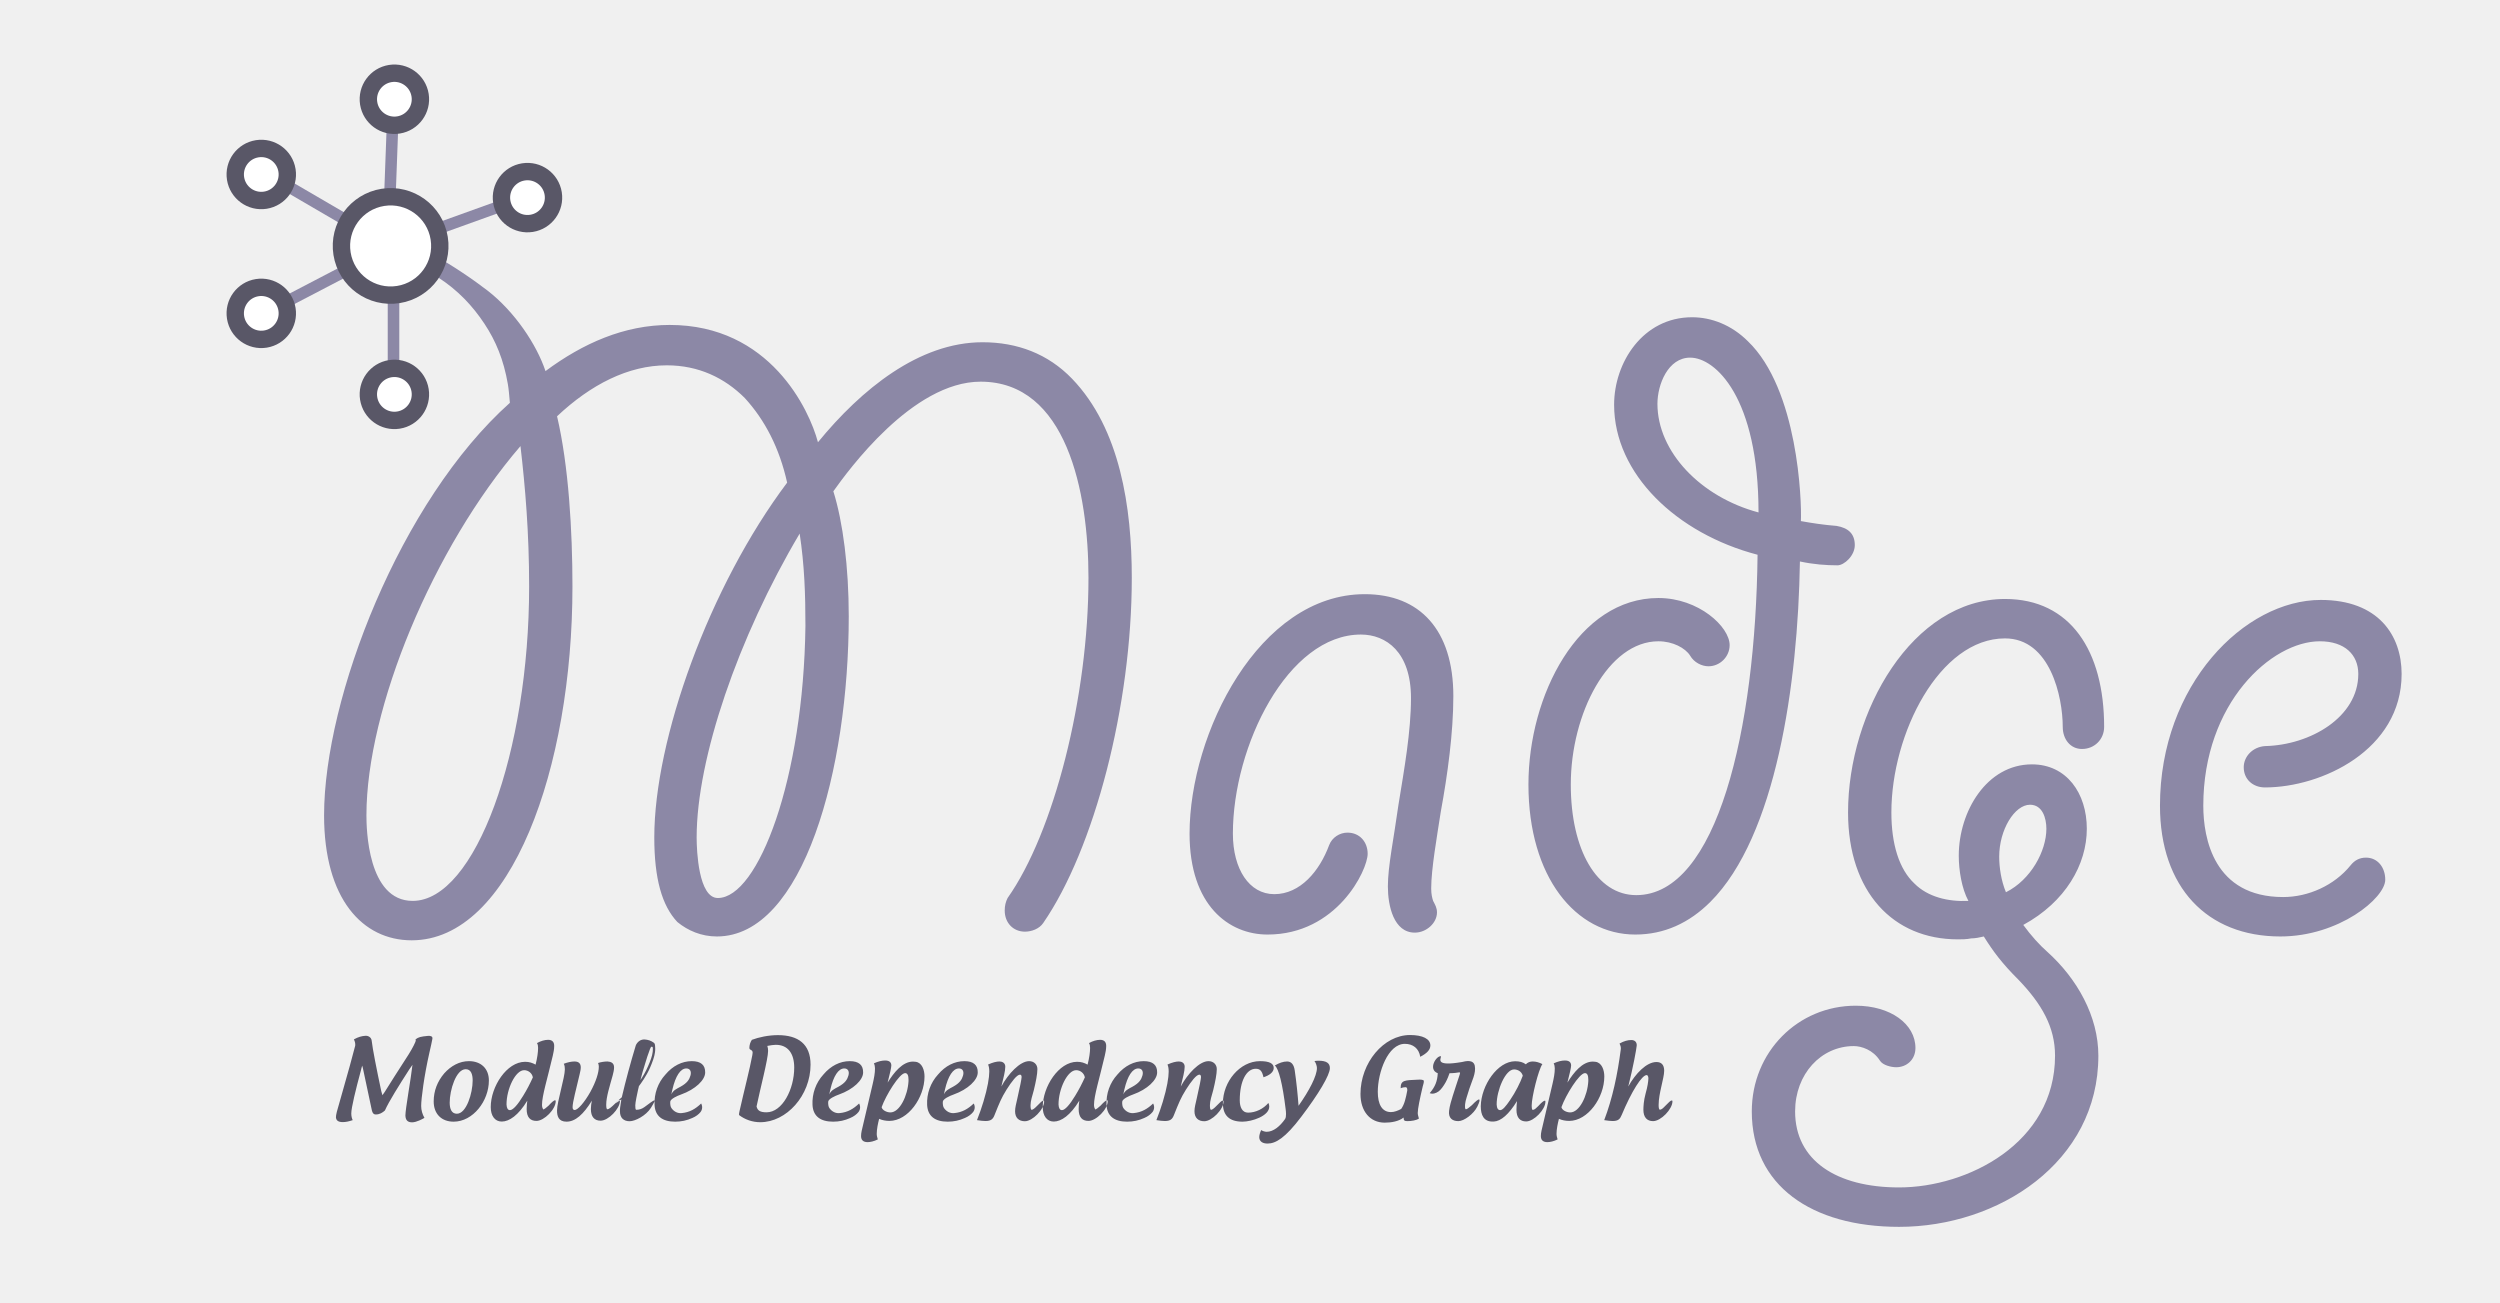
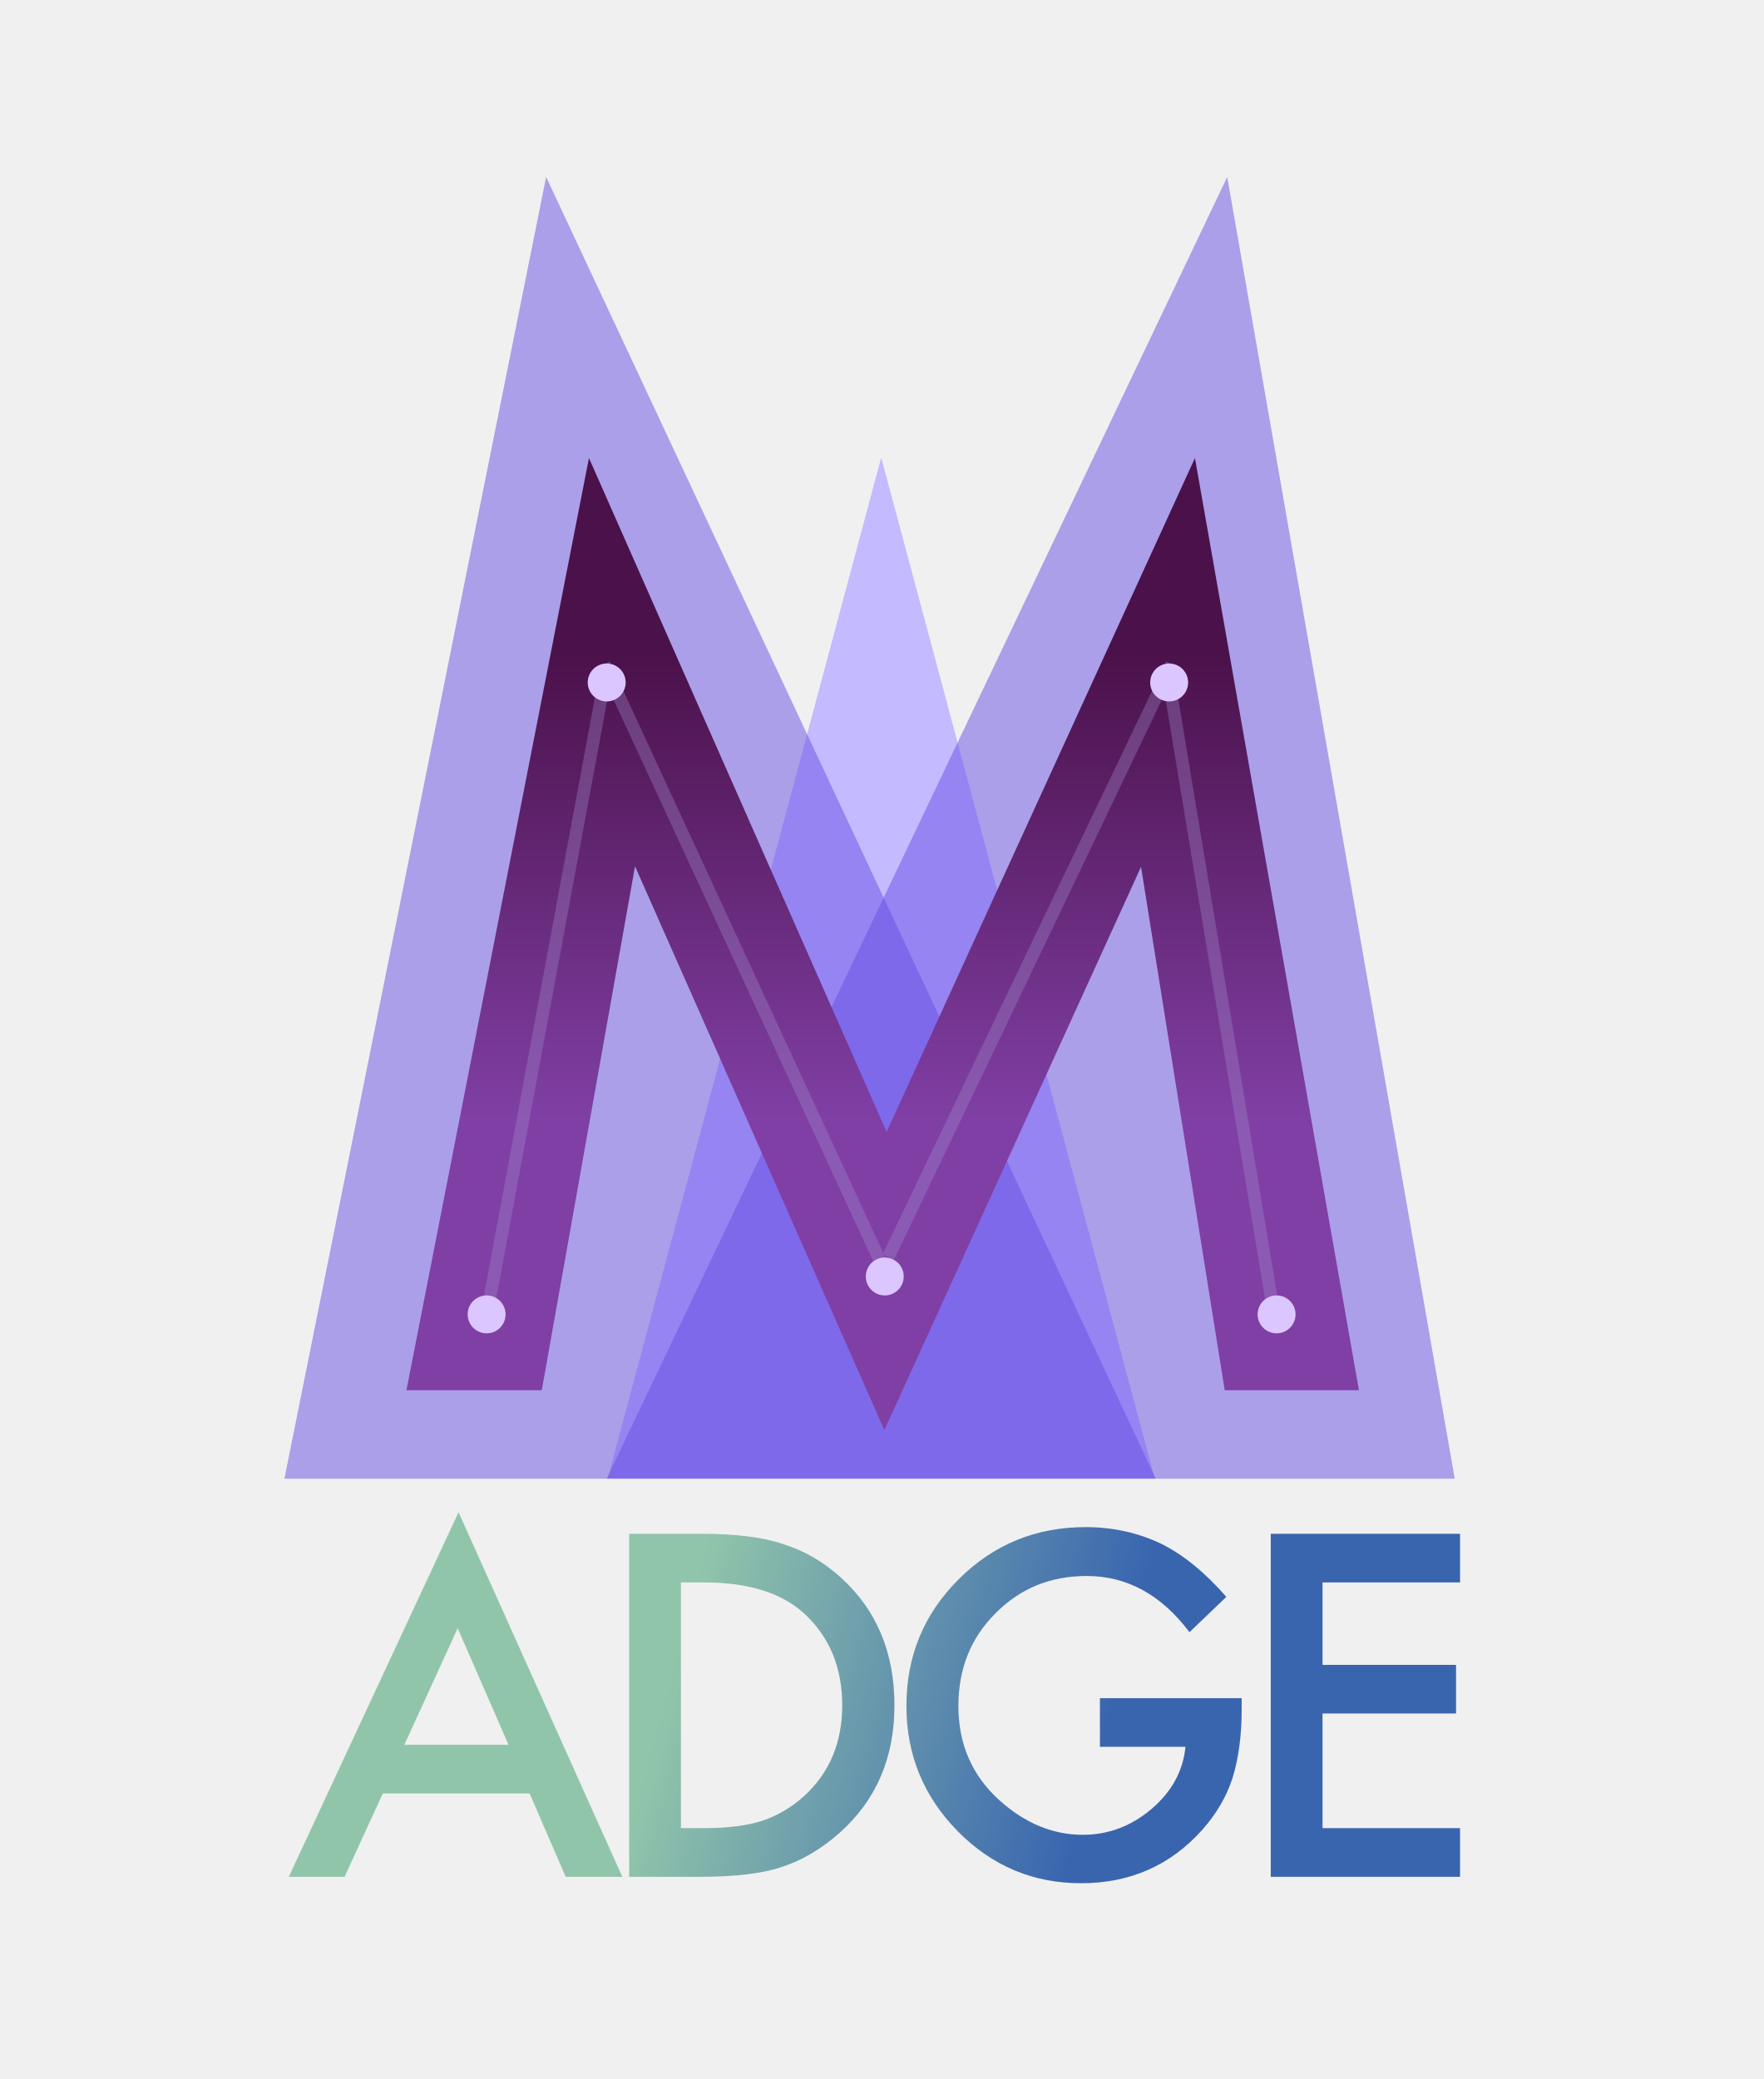
- <svg xmlns="http://www.w3.org/2000/svg" width="432" height="225" viewBox="0 0 432 225">
+ <svg xmlns="http://www.w3.org/2000/svg" width="279" height="329" viewBox="0 0 279 329">
+   <defs>
+     <linearGradient id="logo-a" x1="32.157%" x2="70.686%" y1="46.417%" y2="49.75%">
+       <stop offset="0%" stop-color="#91C5AA" />
+       <stop offset="100%" stop-color="#3965AF" />
+     </linearGradient>
+     <linearGradient id="logo-b" x1="53.539%" x2="53.539%" y1="68.101%" y2="19.969%">
+       <stop offset="0%" stop-color="#803FA5" />
+       <stop offset="100%" stop-color="#4B114A" />
+     </linearGradient>
+   </defs>
  <g fill="none" fill-rule="evenodd">
-     <path fill="#8C88A6" d="M84.229,50.199 C88.96,53.869 92.733,59.542 94.262,64.125 C100.75,59.306 107.904,56.15 115.722,56.15 C133.024,56.15 139.844,70.771 141.342,76.42 C148.828,67.282 158.809,59.14 169.789,59.14 C175.778,59.14 181.101,61.134 185.26,65.454 C193.578,74.094 195.574,87.718 195.574,99.848 C195.574,121.946 189.086,146.702 180.269,159.496 C179.604,160.493 178.273,160.991 177.108,160.991 C175.112,160.991 173.615,159.496 173.615,157.336 C173.615,156.505 173.781,155.841 174.114,155.176 C182.099,143.878 188.088,120.45 188.088,99.848 C188.088,84.894 184.262,65.953 169.456,65.953 C157.645,65.953 146.499,81.405 144.003,84.894 C145.667,90.211 146.665,98.02 146.665,106.494 C146.665,132.912 138.846,161.822 123.874,161.822 C121.212,161.822 118.883,160.825 117.053,159.33 C114.392,156.505 113.061,151.853 113.061,144.709 C113.061,127.761 122.543,101.343 136.018,83.398 C134.687,77.417 132.192,72.599 128.698,68.777 C125.205,65.288 120.713,63.128 115.223,63.128 C108.569,63.128 102.081,66.451 96.259,71.934 C98.255,80.408 98.92,91.706 98.92,101.343 C98.92,132.746 88.273,162.487 71.139,162.487 C62.654,162.487 56,155.342 56,140.887 C56,120.616 69.142,86.555 88.107,69.608 C87.995,68.366 87.919,67.31 87.759,66.383 C87.031,62.167 85.687,58.922 83.704,55.931 C81.722,52.94 79.182,50.159 75.618,47.881 C72.054,45.603 72.321,45.186 69.934,44.234 C69.497,44.059 69.228,44.613 69.477,44.171 C69.726,43.729 69.808,43.733 69.772,43.193 C69.736,42.654 69.899,43.409 70.186,43.466 C70.473,43.522 71.107,43.674 71.829,43.914 C72.393,44.102 69.445,43.622 70.186,43.914 C71.301,44.354 71.489,42.312 74.598,43.914 C77.707,45.516 81.894,48.388 84.229,50.199 Z M91.434,101.343 C91.434,92.038 90.769,84.229 89.937,77.085 C74.798,94.697 63.32,122.444 63.32,140.887 C63.32,143.047 63.486,155.675 71.305,155.675 C82.118,155.675 91.434,129.921 91.434,101.343 Z M139.179,108.155 C139.179,102.672 139.013,97.688 138.181,92.205 C127.534,110.149 120.38,131.084 120.38,144.709 C120.38,147.035 120.713,155.176 124.04,155.176 C131.027,155.176 138.846,134.573 139.179,108.155 Z M235.833,102.672 C217.533,102.672 205.556,126.764 205.556,144.044 C205.556,156.505 212.376,161.49 219.031,161.49 C231.008,161.49 236.332,150.358 236.332,147.533 C236.332,145.539 235.001,143.878 232.838,143.878 C231.507,143.878 230.177,144.709 229.677,146.038 C228.014,150.524 224.687,154.511 220.195,154.511 C215.87,154.511 213.042,150.192 213.042,144.044 C213.042,128.924 222.524,109.65 235.167,109.65 C239.493,109.65 243.818,112.641 243.818,120.616 C243.818,126.432 242.653,132.912 241.655,139.059 C240.823,145.041 239.825,149.693 239.825,153.182 C239.825,156.505 240.823,161.158 244.483,161.158 C246.48,161.158 248.31,159.496 248.31,157.668 C248.31,156.838 247.977,156.339 247.644,155.675 C247.478,155.176 247.311,154.511 247.311,153.515 C247.311,150.192 248.31,144.542 248.975,140.222 C250.139,133.909 251.138,126.598 251.138,120.284 C251.138,108.82 245.315,102.672 235.833,102.672 Z M282.579,161.49 C272.265,161.49 264.114,151.521 264.114,135.57 C264.114,120.118 272.764,103.337 286.572,103.337 C293.559,103.337 298.882,108.321 298.882,111.478 C298.882,113.472 297.219,115.133 295.222,115.133 C294.058,115.133 292.727,114.469 292.062,113.306 C291.23,111.977 289.067,110.814 286.572,110.814 C277.921,110.814 271.433,123.275 271.433,135.57 C271.433,146.868 275.925,154.678 282.746,154.678 C296.72,154.678 303.374,126.1 303.707,95.86 C289.733,92.205 278.919,81.903 278.919,69.94 C278.919,62.63 283.91,54.82 292.394,54.82 C295.722,54.82 299.215,56.15 302.043,58.974 C310.694,67.282 311.359,86.555 311.193,90.045 C313.023,90.377 315.185,90.709 317.348,90.875 C319.344,91.208 320.509,92.205 320.509,94.198 C320.509,96.026 318.679,97.688 317.514,97.688 C315.518,97.688 313.355,97.521 311.026,97.023 C310.694,118.29 306.867,144.542 295.555,155.841 C291.895,159.496 287.57,161.49 282.579,161.49 Z M292.062,61.799 C288.235,61.799 286.405,66.451 286.405,69.774 C286.405,78.082 293.892,85.891 303.873,88.549 C303.873,68.611 296.387,61.799 292.062,61.799 Z M346.461,110.315 C335.148,110.315 326.83,126.764 326.83,140.389 C326.83,145.872 328.161,150.192 330.823,152.684 C333.152,155.01 336.646,155.841 340.139,155.675 C338.975,153.515 338.475,150.358 338.475,147.865 C338.475,140.222 343.3,132.081 351.119,132.081 C357.108,132.081 360.601,137.066 360.601,143.213 C360.601,149.361 356.941,155.841 349.621,159.828 C350.952,161.656 352.449,163.318 353.78,164.481 C358.937,169.133 362.597,175.613 362.597,182.425 C362.597,200.868 345.296,212 328.161,212 C313.023,212 302.709,204.855 302.709,192.062 C302.709,181.76 310.694,173.785 320.675,173.785 C326.664,173.785 330.989,176.942 330.989,181.096 C330.989,183.09 329.492,184.419 327.662,184.419 C326.83,184.419 325.333,184.086 324.834,183.256 C323.67,181.428 321.673,180.763 320.342,180.763 C314.686,180.763 310.195,185.582 310.195,192.062 C310.195,200.536 317.348,205.188 328.161,205.188 C339.973,205.188 355.111,197.545 355.111,182.425 C355.111,177.44 352.782,173.453 348.79,169.299 C345.962,166.474 344.464,164.481 342.801,161.822 C342.135,161.988 341.304,162.154 340.638,162.154 C339.806,162.321 338.975,162.321 338.309,162.321 C327.163,162.321 319.344,154.179 319.344,140.389 C319.344,122.943 330.49,103.503 346.461,103.503 C357.773,103.503 363.595,112.475 363.595,125.601 C363.595,127.761 361.932,129.423 359.769,129.423 C357.773,129.423 356.442,127.761 356.442,125.601 C356.442,120.45 354.279,110.315 346.461,110.315 Z M345.462,148.032 C345.462,149.859 345.795,152.185 346.627,154.179 C350.952,152.019 353.614,147.035 353.614,143.213 C353.614,141.385 352.949,139.059 350.786,139.059 C348.124,139.059 345.462,143.379 345.462,148.032 Z M391.377,128.924 C389.215,129.09 387.717,130.752 387.717,132.579 C387.717,134.739 389.381,136.069 391.377,136.069 C401.192,136.069 415,129.589 415,116.463 C415,109.817 411.007,103.669 401.026,103.669 C387.884,103.669 373.244,118.29 373.244,139.225 C373.244,153.348 381.396,161.822 394.039,161.822 C404.187,161.822 412.172,155.176 412.172,152.019 C412.172,149.859 410.841,148.198 408.845,148.198 C407.68,148.198 406.848,148.696 406.183,149.527 C403.355,153.016 398.863,155.01 394.538,155.01 C382.56,155.01 380.73,144.875 380.73,139.225 C380.73,121.447 392.542,110.814 400.86,110.814 C405.185,110.814 407.514,113.14 407.514,116.463 C407.514,123.94 399.196,128.758 391.377,128.924 Z" />
-     <path stroke="#8C88A6" stroke-linecap="square" stroke-width="2" d="M69.803,40.148 L66.205,62.865" transform="rotate(-9 67.963 51.53)" />
-     <path stroke="#8C88A6" stroke-linecap="square" stroke-width="2" d="M67.815,44.865 L43.221,53.119" transform="rotate(-9 55.56 49.113)" />
-     <path stroke="#8C88A6" stroke-linecap="square" stroke-width="2" d="M68.77,45.766 L47.255,28.184" transform="rotate(-9 58.163 37.066)" />
-     <path stroke="#8C88A6" stroke-linecap="square" stroke-width="2" d="M65.421,41.008 L91.521,36.029" transform="rotate(-9 78.368 38.325)" />
-     <path stroke="#8C88A6" stroke-linecap="square" stroke-width="2" d="M64.919,43.768 L70.13,17.257" transform="rotate(-9 67.434 30.663)" />
-     <circle cx="67.5" cy="42.5" r="8.5" fill="#FFF" stroke="#595767" stroke-width="3" transform="rotate(-9 67.5 42.5)" />
-     <circle cx="45.149" cy="54.149" r="4.5" fill="#FFF" stroke="#595767" stroke-width="3" transform="rotate(-9 45.149 54.149)" />
-     <circle cx="68.149" cy="68.149" r="4.5" fill="#FFF" stroke="#595767" stroke-width="3" transform="rotate(-9 68.149 68.149)" />
-     <circle cx="45.149" cy="30.149" r="4.5" fill="#FFF" stroke="#595767" stroke-width="3" transform="rotate(-9 45.149 30.149)" />
-     <circle cx="68.149" cy="17.149" r="4.5" fill="#FFF" stroke="#595767" stroke-width="3" transform="rotate(-9 68.149 17.149)" />
-     <circle cx="91.149" cy="34.149" r="4.5" fill="#FFF" stroke="#595767" stroke-width="3" transform="rotate(-9 91.149 34.149)" />
-     <path fill="#595767" d="M71.801,179.604 C71.876,179.755 71.839,179.924 71.763,180.075 C71.481,180.752 70.898,181.805 70.033,183.103 C68.829,184.984 67.494,187.034 66.478,188.69 C66.327,188.934 66.196,189.122 66.083,189.254 C66.008,189.028 65.932,188.765 65.876,188.52 C65.124,184.984 64.371,181.203 64.221,179.792 C64.164,179.285 63.656,178.946 63.149,178.984 C62.547,179.021 61.926,179.172 61.155,179.604 C61.343,180.018 61.418,180.282 61.38,180.695 C61.061,181.843 60.76,182.99 60.459,184.138 C60.139,185.36 58.427,191.267 58.201,192.132 C58.089,192.564 58.051,192.884 58.051,193.072 C58.089,193.618 58.446,193.9 59.236,193.9 C59.725,193.9 60.289,193.787 60.948,193.561 C60.797,193.242 60.703,192.884 60.703,192.395 C60.703,191.417 61.456,188.332 62.358,185.003 C62.434,184.721 62.49,184.42 62.584,184.138 C62.622,184.232 62.659,184.363 62.697,184.533 C63.261,187.185 64.089,191.116 64.258,191.869 C64.371,192.339 64.559,192.583 64.917,192.583 C65.613,192.583 66.102,192.264 66.515,191.887 C67.193,190.345 68.98,187.505 70.748,184.758 C70.936,184.476 71.105,184.232 71.274,184.006 C70.992,186.545 70.052,191.605 70.052,192.771 C70.089,193.655 70.522,193.938 71.218,193.938 C71.989,193.938 73.099,193.317 73.344,193.166 C72.986,192.546 72.779,191.831 72.779,191.116 C72.779,189.856 73.287,185.906 74.209,181.862 C74.434,180.902 74.641,179.943 74.717,179.51 C74.811,179.021 74.284,178.965 73.945,179.002 C72.723,179.115 72.309,179.209 71.801,179.604 Z M76.767,185.473 C77.933,184.175 79.4,183.366 81.037,183.366 C83.087,183.366 84.479,184.627 84.479,186.715 C84.479,190.251 81.733,193.825 78.385,193.825 C76.315,193.825 74.942,192.508 74.942,190.326 C74.942,188.502 75.582,186.865 76.767,185.473 Z M81.676,186.715 C81.676,185.605 81.375,184.758 80.473,184.758 C78.798,184.758 77.707,188.37 77.707,190.533 C77.707,191.643 78.046,192.452 78.949,192.452 C80.604,192.452 81.676,188.878 81.676,186.715 Z M94.787,191.06 C95.37,190.42 95.746,190.119 95.916,190.119 C95.991,190.119 96.028,190.176 96.028,190.288 C96.028,191.68 94.035,193.693 92.699,193.693 C91.608,193.693 91.006,193.054 91.006,191.643 C91.006,191.191 91.063,190.571 91.119,190.194 C89.577,192.734 87.996,193.806 86.699,193.806 C85.514,193.806 84.799,192.809 84.799,191.304 C84.799,187.787 87.545,183.479 90.743,183.479 C91.476,183.479 92.003,183.667 92.549,183.968 C92.831,182.859 92.981,181.843 92.981,181.072 C92.981,180.771 92.944,180.488 92.793,180.244 C93.451,179.868 94.166,179.68 94.712,179.68 C95.426,179.68 95.765,180.056 95.765,180.733 C95.765,181.316 95.652,181.862 95.52,182.426 C94.58,186.451 93.658,189.329 93.658,190.928 C93.658,191.304 93.771,191.549 93.865,191.718 C94.053,191.68 94.411,191.417 94.787,191.06 Z M90.404,189.348 C91.044,188.313 91.608,187.222 92.078,186.169 C91.947,185.435 91.288,184.928 90.573,184.928 C89.069,184.928 87.526,188.163 87.526,190.853 C87.564,191.511 87.752,191.831 88.128,191.831 C88.636,191.831 89.464,190.909 90.404,189.348 Z M104.963,183.423 C105.565,183.46 106.111,183.667 106.111,184.439 C106.111,184.834 106.016,185.304 105.866,185.849 C105.358,187.693 104.756,189.536 104.756,190.872 C104.756,191.248 104.775,191.68 104.963,191.68 C105.49,191.68 106.806,190.063 107.013,190.063 C107.089,190.063 107.126,190.119 107.126,190.232 C107.126,191.586 105.132,193.655 103.778,193.655 C102.725,193.655 102.104,192.997 102.104,191.643 C102.104,191.135 102.179,190.702 102.273,190.194 C100.825,192.564 99.414,193.825 97.891,193.825 C96.499,193.825 96.254,192.847 96.254,191.887 C96.254,190.42 97.608,186.188 97.608,184.777 C97.608,184.457 97.571,184.1 97.42,183.818 C98.097,183.554 98.775,183.423 99.264,183.423 C100.129,183.423 100.355,183.893 100.355,184.457 C100.355,184.834 100.242,185.266 100.167,185.605 C99.565,188.238 98.944,190.401 98.944,191.323 C98.944,191.568 99.019,191.812 99.301,191.812 C99.828,191.812 100.994,190.514 102.029,188.652 C102.988,186.903 103.477,185.341 103.477,184.326 C103.477,184.119 103.439,183.874 103.345,183.686 C103.835,183.517 104.493,183.423 104.963,183.423 Z M109.967,191.774 C110.512,191.774 110.963,191.586 111.358,191.304 C112.205,190.683 112.863,190.157 113.051,190.157 C113.202,190.157 113.051,190.514 112.468,191.455 C111.603,192.809 109.741,193.75 108.8,193.75 C107.803,193.75 107.126,193.204 107.126,192.038 C107.107,191.624 107.183,191.173 107.296,190.458 C107.333,190.307 107.352,190.138 107.371,189.969 C106.694,190.458 106.411,190.646 106.355,190.646 C106.28,190.646 106.712,190.251 107.277,189.762 C107.258,189.781 107.314,189.724 107.446,189.611 C108.142,186.639 108.97,183.611 109.854,180.677 C109.948,180.394 110.192,180.075 110.493,179.868 C110.794,179.661 111.133,179.604 111.415,179.623 C111.96,179.661 112.487,179.811 113.014,180.206 C113.089,180.282 113.145,180.376 113.164,180.488 C113.164,180.507 113.221,180.733 113.221,181.166 C113.221,181.354 113.221,181.579 113.183,181.824 C113.089,182.614 112.732,183.554 112.337,184.476 C111.697,185.943 110.757,187.222 110.399,187.693 L110.38,187.806 C110.343,187.975 110.305,188.163 110.249,188.351 C110.117,188.953 109.778,190.514 109.778,190.984 C109.778,191.361 109.778,191.774 109.967,191.774 Z M111.471,183.818 C111.17,184.74 110.907,185.699 110.663,186.639 C111.076,186.037 111.584,185.191 111.979,184.25 C112.374,183.366 112.713,182.464 112.788,181.749 C112.807,181.485 112.826,181.241 112.807,181.053 C112.807,180.865 112.562,180.789 112.468,180.959 C112.412,181.053 112.355,181.166 112.318,181.278 C111.998,182.125 111.716,182.971 111.471,183.818 Z M117.829,192.339 C119.165,192.207 120.18,191.624 121.159,190.683 C121.422,191.154 121.384,191.737 121.046,192.169 C120.726,192.564 120.256,192.922 119.635,193.185 C118.694,193.618 117.716,193.825 116.663,193.825 C114.462,193.825 113.202,192.865 113.108,190.928 C113.014,188.991 113.691,187.091 114.989,185.68 C116.249,184.175 117.867,183.366 119.541,183.366 C121.121,183.366 121.873,184.044 121.854,185.323 C121.854,186.602 120.199,188.238 117.66,189.141 C117.058,189.348 115.835,189.893 115.816,190.383 C115.798,190.834 115.854,191.229 116.023,191.474 C116.437,192.075 117.114,192.433 117.829,192.339 Z M116.193,188.257 C116.193,188.257 116.117,188.577 116.005,189.103 C116.324,188.407 116.889,188.163 117.585,187.787 C118.788,187.128 119.127,186.508 119.315,185.849 C119.503,185.191 119.278,184.627 118.6,184.627 C117.585,184.627 116.738,185.925 116.193,188.257 Z M134.42,178.871 C137.899,178.871 140.063,180.394 140.063,183.968 C140.063,189.31 135.906,193.919 131.372,193.919 C130.056,193.919 128.758,193.486 127.704,192.677 C127.686,192.508 127.723,192.32 127.798,191.963 C128.57,188.52 129.567,184.702 129.999,182.351 C130.037,182.163 130.056,182.012 130.056,181.899 C130.056,181.335 129.491,181.504 129.491,181.09 C129.491,180.601 129.642,180.093 129.924,179.68 C131.128,179.228 132.802,178.871 134.42,178.871 Z M132.463,192.207 C135.172,192.207 137.241,188.257 137.241,184.476 C137.241,182.012 136.131,180.545 134.062,180.545 C133.761,180.545 133.103,180.62 132.595,180.733 C132.689,181.015 132.727,181.297 132.727,181.598 C132.727,183.009 131.335,188.257 130.733,191.191 C130.902,191.925 131.372,192.207 132.463,192.207 Z M145.122,192.339 C146.458,192.207 147.474,191.624 148.452,190.683 C148.715,191.154 148.678,191.737 148.339,192.169 C148.019,192.564 147.549,192.922 146.928,193.185 C145.988,193.618 145.01,193.825 143.956,193.825 C141.755,193.825 140.495,192.865 140.401,190.928 C140.307,188.991 140.984,187.091 142.282,185.68 C143.542,184.175 145.16,183.366 146.834,183.366 C148.414,183.366 149.167,184.044 149.148,185.323 C149.148,186.602 147.492,188.238 144.953,189.141 C144.351,189.348 143.129,189.893 143.11,190.383 C143.091,190.834 143.147,191.229 143.317,191.474 C143.73,192.075 144.408,192.433 145.122,192.339 Z M143.486,188.257 C143.486,188.257 143.411,188.577 143.298,189.103 C143.618,188.407 144.182,188.163 144.878,187.787 C146.082,187.128 146.42,186.508 146.608,185.849 C146.797,185.191 146.571,184.627 145.894,184.627 C144.878,184.627 144.031,185.925 143.486,188.257 Z M158.233,183.479 C159.324,183.63 159.757,184.89 159.757,186.019 C159.757,189.668 156.916,193.693 153.681,193.693 C153.079,193.693 152.458,193.58 151.913,193.336 C151.706,194.145 151.499,195.141 151.499,195.95 C151.499,196.251 151.593,196.571 151.687,196.891 C151.01,197.229 150.37,197.361 149.919,197.361 C149.148,197.361 148.79,196.985 148.79,196.308 C148.79,196.044 148.828,195.725 148.903,195.386 C149.035,194.859 150.577,188.276 150.803,187.298 C151.048,186.244 151.198,185.435 151.198,184.627 C151.198,184.326 151.142,184.025 151.01,183.743 C151.762,183.404 152.402,183.254 152.947,183.254 C153.643,183.254 154.02,183.536 154.02,184.119 C154.02,184.457 153.775,185.567 153.38,187.072 C154.471,185.323 155.957,183.442 157.763,183.442 C157.913,183.442 158.064,183.46 158.233,183.479 Z M156.992,186.809 L156.992,186.583 C156.992,185.849 156.822,185.435 156.408,185.435 C155.43,185.435 153.079,189.254 152.345,191.323 C152.458,191.85 153.23,192.226 153.869,192.226 C155.468,192.226 156.86,189.329 156.992,186.809 Z M164.929,192.339 C166.265,192.207 167.281,191.624 168.259,190.683 C168.522,191.154 168.484,191.737 168.146,192.169 C167.826,192.564 167.356,192.922 166.735,193.185 C165.795,193.618 164.816,193.825 163.763,193.825 C161.562,193.825 160.302,192.865 160.208,190.928 C160.114,188.991 160.791,187.091 162.089,185.68 C163.349,184.175 164.967,183.366 166.641,183.366 C168.221,183.366 168.973,184.044 168.955,185.323 C168.955,186.602 167.299,188.238 164.76,189.141 C164.158,189.348 162.935,189.893 162.917,190.383 C162.898,190.834 162.954,191.229 163.124,191.474 C163.537,192.075 164.215,192.433 164.929,192.339 Z M163.293,188.257 C163.293,188.257 163.218,188.577 163.105,189.103 C163.425,188.407 163.989,188.163 164.685,187.787 C165.889,187.128 166.227,186.508 166.415,185.849 C166.603,185.191 166.378,184.627 165.701,184.627 C164.685,184.627 163.838,185.925 163.293,188.257 Z M176.253,185.699 C175.726,185.699 174.823,186.884 173.939,188.276 C173.018,189.762 172.735,190.495 171.851,192.696 C171.588,193.373 171.249,193.712 170.29,193.712 C169.914,193.712 169.425,193.655 168.823,193.561 C169.237,192.527 169.613,191.436 169.933,190.383 C170.666,187.956 170.949,186.188 170.949,185.172 C170.949,184.702 170.892,184.269 170.742,183.95 C171.569,183.573 172.228,183.423 172.717,183.423 C173.187,183.423 173.714,183.667 173.714,184.326 C173.714,185.097 173.394,186.282 173.036,187.749 C174.203,185.567 176.253,183.366 177.833,183.366 C178.679,183.366 179.263,183.95 179.263,184.74 C179.263,185.586 178.999,186.921 178.642,188.389 C178.378,189.31 178.078,190.288 178.078,190.966 C178.078,191.342 178.096,191.774 178.284,191.774 C178.473,191.774 178.83,191.492 179.187,191.116 C179.789,190.495 180.109,190.176 180.316,190.176 C180.391,190.176 180.429,190.213 180.429,190.326 C180.429,191.718 178.416,193.75 177.099,193.75 C176.102,193.75 175.406,193.204 175.406,192.019 C175.406,191.379 175.595,190.721 175.783,189.875 C176.272,187.749 176.535,186.395 176.535,186.113 C176.535,185.812 176.403,185.699 176.253,185.699 Z M190.172,191.06 C190.755,190.42 191.132,190.119 191.301,190.119 C191.376,190.119 191.414,190.176 191.414,190.288 C191.414,191.68 189.42,193.693 188.084,193.693 C186.993,193.693 186.392,193.054 186.392,191.643 C186.392,191.191 186.448,190.571 186.504,190.194 C184.962,192.734 183.382,193.806 182.084,193.806 C180.899,193.806 180.184,192.809 180.184,191.304 C180.184,187.787 182.93,183.479 186.128,183.479 C186.862,183.479 187.388,183.667 187.934,183.968 C188.216,182.859 188.367,181.843 188.367,181.072 C188.367,180.771 188.329,180.488 188.178,180.244 C188.837,179.868 189.552,179.68 190.097,179.68 C190.812,179.68 191.15,180.056 191.15,180.733 C191.15,181.316 191.038,181.862 190.906,182.426 C189.965,186.451 189.044,189.329 189.044,190.928 C189.044,191.304 189.157,191.549 189.251,191.718 C189.439,191.68 189.796,191.417 190.172,191.06 Z M185.79,189.348 C186.429,188.313 186.993,187.222 187.464,186.169 C187.332,185.435 186.674,184.928 185.959,184.928 C184.454,184.928 182.912,188.163 182.912,190.853 C182.949,191.511 183.137,191.831 183.514,191.831 C184.021,191.831 184.849,190.909 185.79,189.348 Z M195.928,192.339 C197.264,192.207 198.279,191.624 199.258,190.683 C199.521,191.154 199.483,191.737 199.145,192.169 C198.825,192.564 198.355,192.922 197.734,193.185 C196.793,193.618 195.815,193.825 194.762,193.825 C192.561,193.825 191.301,192.865 191.207,190.928 C191.113,188.991 191.79,187.091 193.088,185.68 C194.348,184.175 195.966,183.366 197.64,183.366 C199.22,183.366 199.972,184.044 199.954,185.323 C199.954,186.602 198.298,188.238 195.759,189.141 C195.157,189.348 193.934,189.893 193.916,190.383 C193.897,190.834 193.953,191.229 194.122,191.474 C194.536,192.075 195.213,192.433 195.928,192.339 Z M194.292,188.257 C194.292,188.257 194.216,188.577 194.104,189.103 C194.423,188.407 194.988,188.163 195.684,187.787 C196.888,187.128 197.226,186.508 197.414,185.849 C197.602,185.191 197.377,184.627 196.699,184.627 C195.684,184.627 194.837,185.925 194.292,188.257 Z M207.252,185.699 C206.725,185.699 205.822,186.884 204.938,188.276 C204.016,189.762 203.734,190.495 202.85,192.696 C202.587,193.373 202.248,193.712 201.289,193.712 C200.913,193.712 200.424,193.655 199.822,193.561 C200.236,192.527 200.612,191.436 200.932,190.383 C201.665,187.956 201.947,186.188 201.947,185.172 C201.947,184.702 201.891,184.269 201.74,183.95 C202.568,183.573 203.226,183.423 203.716,183.423 C204.186,183.423 204.712,183.667 204.712,184.326 C204.712,185.097 204.393,186.282 204.035,187.749 C205.202,185.567 207.252,183.366 208.832,183.366 C209.678,183.366 210.261,183.95 210.261,184.74 C210.261,185.586 209.998,186.921 209.641,188.389 C209.377,189.31 209.076,190.288 209.076,190.966 C209.076,191.342 209.095,191.774 209.283,191.774 C209.471,191.774 209.829,191.492 210.186,191.116 C210.788,190.495 211.108,190.176 211.315,190.176 C211.39,190.176 211.428,190.213 211.428,190.326 C211.428,191.718 209.415,193.75 208.098,193.75 C207.101,193.75 206.405,193.204 206.405,192.019 C206.405,191.379 206.593,190.721 206.782,189.875 C207.271,187.749 207.534,186.395 207.534,186.113 C207.534,185.812 207.402,185.699 207.252,185.699 Z M219.177,190.589 C219.29,190.796 219.328,191.003 219.328,191.229 C219.328,192.847 216.299,193.825 214.701,193.825 C212.462,193.825 211.315,192.771 211.315,190.646 C211.315,186.903 214.249,183.366 217.729,183.366 C219.347,183.366 220.099,183.761 220.099,184.551 C220.099,185.266 219.347,185.831 218.331,186.15 C218.086,185.059 217.748,184.683 216.995,184.683 C215.415,184.683 214.23,186.733 214.23,190.138 C214.23,191.285 214.644,192.264 215.66,192.264 C216.995,192.264 218.312,191.605 219.177,190.589 Z M217.616,196.703 C217.597,196.646 217.597,196.571 217.597,196.496 C217.597,196.138 217.748,195.668 217.936,195.273 C218.105,195.424 218.575,195.574 218.876,195.574 C220.043,195.574 221.19,194.615 222.055,193.373 C222.187,193.185 222.225,192.865 222.225,192.508 C222.225,192.188 222.187,191.85 222.149,191.568 C221.623,187.298 220.964,184.645 220.287,184.119 C221.04,183.667 221.754,183.423 222.413,183.423 C223.109,183.423 223.579,183.912 223.729,184.965 C224.012,186.884 224.256,189.216 224.388,191.078 C226.25,188.445 227.567,185.906 227.567,184.551 C227.567,184.213 227.36,183.592 227.134,183.348 C227.36,183.31 227.679,183.291 227.83,183.291 C229.203,183.291 229.805,183.705 229.805,184.57 C229.805,185.755 227.849,189.047 224.858,192.978 C222.093,196.646 220.438,197.606 219.046,197.606 C218.237,197.606 217.729,197.305 217.616,196.703 Z M243.235,193.731 C242.709,193.731 242.539,193.655 242.539,193.11 C241.731,193.768 240.414,193.994 239.285,193.994 C236.708,193.994 235.091,191.981 235.091,189.047 C235.091,183.649 239.097,178.852 243.649,178.852 C245.85,178.852 247.167,179.529 247.167,180.658 C247.167,181.373 246.621,181.993 245.417,182.614 C245.192,181.166 244.157,180.376 242.765,180.376 C239.831,180.376 238.081,185.304 238.081,188.671 C238.081,190.853 238.834,192.169 240.357,192.169 C240.94,192.169 241.561,191.925 242.126,191.624 C242.709,190.796 242.934,189.724 243.179,188.426 C243.179,188.088 243.141,187.956 242.953,187.862 C242.652,187.862 242.332,187.918 242.031,188.05 C242.031,186.602 242.746,186.677 245.079,186.564 C245.417,186.545 246.019,186.545 246.038,186.79 C246.057,187.072 245.944,187.373 245.85,187.73 C245.342,189.875 244.985,191.605 244.985,192.339 C244.985,192.715 245.173,193.091 245.173,193.317 C244.74,193.58 243.912,193.731 243.235,193.731 Z M254.333,190.984 C255.706,189.555 256.026,189.687 255.274,191.229 C254.653,192.489 252.998,193.731 252.001,193.731 C250.947,193.731 250.251,193.185 250.402,191.944 C250.477,191.173 250.835,190.006 251.041,189.348 C251.23,188.671 252.076,186.226 252.189,185.831 C252.302,185.454 252.377,185.266 252.132,185.304 C251.963,185.341 251.211,185.454 250.477,185.454 C250.345,185.831 250.139,186.414 249.8,187.034 C249.461,187.636 249.029,188.257 248.615,188.577 C248.126,188.934 247.562,189.103 247.054,188.897 C248.013,187.768 248.37,186.827 248.446,185.454 C246.678,184.796 248.22,182.351 249.01,182.52 C248.991,183.009 247.919,184.326 252.621,183.517 C253.242,183.366 254.597,183.028 254.841,184.156 C255.104,185.435 254.296,186.884 253.901,188.144 C253.581,189.216 253.223,190.138 253.167,190.815 C253.148,191.229 253.111,191.699 253.336,191.68 C253.543,191.662 253.901,191.342 254.333,190.984 Z M265.807,191.135 C266.39,190.495 266.767,190.194 266.955,190.194 C267.03,190.194 267.049,190.251 267.049,190.364 C267.049,191.737 265.055,193.787 263.719,193.787 C262.685,193.787 262.045,193.148 262.045,191.793 C262.045,191.342 262.083,190.665 262.139,190.27 C260.729,192.564 259.355,193.75 258.114,193.806 L257.907,193.806 C256.402,193.806 255.876,192.696 255.876,191.154 C255.951,187.523 258.791,183.385 261.82,183.385 C262.553,183.385 263.174,183.536 263.663,183.912 C263.964,183.592 264.378,183.423 264.848,183.423 C265.431,183.423 265.977,183.592 266.522,183.874 C265.826,184.909 264.679,189.555 264.679,191.003 C264.679,191.379 264.697,191.812 264.886,191.793 C265.187,191.756 265.45,191.492 265.807,191.135 Z M260.936,190.1 C261.895,188.708 262.722,187.034 263.136,185.887 C262.929,185.116 262.215,184.796 261.631,184.796 C260.127,184.796 258.622,188.407 258.622,190.853 C258.659,191.511 258.848,191.831 259.243,191.831 C259.638,191.831 260.202,191.191 260.936,190.1 Z M275.701,183.479 C276.792,183.63 277.225,184.89 277.225,186.019 C277.225,189.668 274.385,193.693 271.149,193.693 C270.547,193.693 269.927,193.58 269.381,193.336 C269.174,194.145 268.967,195.141 268.967,195.95 C268.967,196.251 269.061,196.571 269.155,196.891 C268.478,197.229 267.839,197.361 267.387,197.361 C266.616,197.361 266.259,196.985 266.259,196.308 C266.259,196.044 266.296,195.725 266.372,195.386 C266.503,194.859 268.046,188.276 268.271,187.298 C268.516,186.244 268.666,185.435 268.666,184.627 C268.666,184.326 268.61,184.025 268.478,183.743 C269.231,183.404 269.87,183.254 270.416,183.254 C271.112,183.254 271.488,183.536 271.488,184.119 C271.488,184.457 271.243,185.567 270.848,187.072 C271.939,185.323 273.425,183.442 275.231,183.442 C275.382,183.442 275.532,183.46 275.701,183.479 Z M274.46,186.809 L274.46,186.583 C274.46,185.849 274.291,185.435 273.877,185.435 C272.899,185.435 270.547,189.254 269.814,191.323 C269.927,191.85 270.698,192.226 271.337,192.226 C272.936,192.226 274.328,189.329 274.46,186.809 Z M281.363,187.749 C282.605,185.511 284.523,183.517 286.235,183.517 C287.081,183.517 287.57,183.987 287.57,185.04 C287.552,186.376 286.611,188.915 286.611,190.947 C286.611,191.323 286.649,191.756 286.837,191.756 C287.1,191.756 287.401,191.474 287.759,191.097 C288.36,190.477 288.68,190.157 288.887,190.157 C288.962,190.157 289,190.194 289,190.307 C289,191.662 287.006,193.731 285.652,193.731 C284.617,193.731 283.978,193.091 283.978,191.756 C283.978,191.229 284.034,190.157 284.354,188.991 C284.693,187.806 284.824,186.903 284.843,186.357 C284.843,186.131 284.768,185.774 284.542,185.774 C283.714,185.774 281.946,188.558 280.216,192.696 C279.934,193.373 279.633,193.712 278.655,193.712 C278.297,193.712 277.808,193.655 277.206,193.561 C278.636,189.818 279.52,185.642 280.065,181.373 C280.065,181.297 280.084,181.241 280.084,181.184 C280.084,180.883 280.009,180.639 279.858,180.319 C280.63,179.887 281.288,179.717 281.89,179.717 C282.435,179.717 282.83,180.018 282.83,180.601 C282.83,180.658 282.83,180.714 282.812,180.771 C282.774,181.241 282.228,184.345 281.363,187.749 Z" />
+     <polygon fill="#C4BAFF" points="139.44 72.403 182.716 233.942 96.164 233.942" />
+     <polygon fill="#6750E5" fill-opacity=".498" points="132 28 230.188 234.004 96 234.004" transform="matrix(-1 0 0 1 326.188 0)" />
+     <polygon fill="#6750E5" fill-opacity=".498" points="86.416 28 182.875 234.004 45 234.004" />
+     <path fill="url(#logo-a)" d="M83.808,283.816 L60.57,283.816 L54.523,297 L45.699,297 L72.558,239.309 L98.468,297 L89.504,297 L83.808,283.816 Z M80.468,276.117 L72.418,257.66 L63.98,276.117 L80.468,276.117 Z M99.554,297 L99.554,242.719 L110.944,242.719 C116.405,242.719 120.718,243.258 123.882,244.336 C127.28,245.391 130.362,247.184 133.128,249.715 C138.729,254.824 141.53,261.539 141.53,269.859 C141.53,278.203 138.612,284.953 132.776,290.109 C129.846,292.688 126.776,294.48 123.565,295.488 C120.565,296.496 116.311,297 110.804,297 L99.554,297 Z M107.745,289.301 L111.436,289.301 C115.116,289.301 118.175,288.914 120.612,288.141 C123.05,287.32 125.253,286.02 127.221,284.238 C131.253,280.559 133.268,275.766 133.268,269.859 C133.268,263.906 131.276,259.078 127.292,255.375 C123.706,252.07 118.421,250.418 111.436,250.418 L107.745,250.418 L107.745,289.301 Z M174.045,268.734 L196.475,268.734 L196.475,270.527 C196.475,274.605 195.994,278.215 195.033,281.355 C194.096,284.262 192.514,286.98 190.287,289.512 C185.248,295.184 178.838,298.02 171.057,298.02 C163.463,298.02 156.959,295.277 151.545,289.793 C146.131,284.285 143.424,277.676 143.424,269.965 C143.424,262.09 146.178,255.41 151.686,249.926 C157.193,244.418 163.896,241.664 171.795,241.664 C176.037,241.664 179.998,242.531 183.678,244.266 C187.193,246 190.65,248.812 194.049,252.703 L188.213,258.293 C183.76,252.363 178.334,249.398 171.936,249.398 C166.193,249.398 161.377,251.379 157.486,255.34 C153.596,259.23 151.65,264.105 151.65,269.965 C151.65,276.012 153.818,280.992 158.154,284.906 C162.209,288.539 166.603,290.355 171.338,290.355 C175.369,290.355 178.99,288.996 182.201,286.277 C185.412,283.535 187.205,280.254 187.58,276.434 L174.045,276.434 L174.045,268.734 Z M231.029,250.418 L209.267,250.418 L209.267,263.461 L230.396,263.461 L230.396,271.16 L209.267,271.16 L209.267,289.301 L231.029,289.301 L231.029,297 L201.075,297 L201.075,242.719 L231.029,242.719 L231.029,250.418 Z" />
+     <polygon fill="url(#logo-b)" points="64.312 220 93.193 72.48 140.293 179.121 189.081 72.48 215.03 220 193.791 220 180.55 137.176 139.938 226.31 100.481 137.087 85.729 220" />
+     <g stroke="#A28BCA" stroke-linecap="square" stroke-opacity=".356" stroke-width="2" transform="translate(80 93)">
+       <path d="M-2.5 112.5L15.5 15.5M59 106L16 13M61 105L105 13M121.5 114.5L105 15" />
+     </g>
+     <g fill="#DCC6FF" transform="translate(77 92)">
+       <ellipse cx="19" cy="16" rx="3" ry="3" />
+       <circle cx="63" cy="110" r="3" />
+       <ellipse cx="108" cy="16" rx="3" ry="3" />
+       <circle cx="125" cy="116" r="3" />
+       <circle cy="116" r="3" />
+     </g>
  </g>
</svg>
